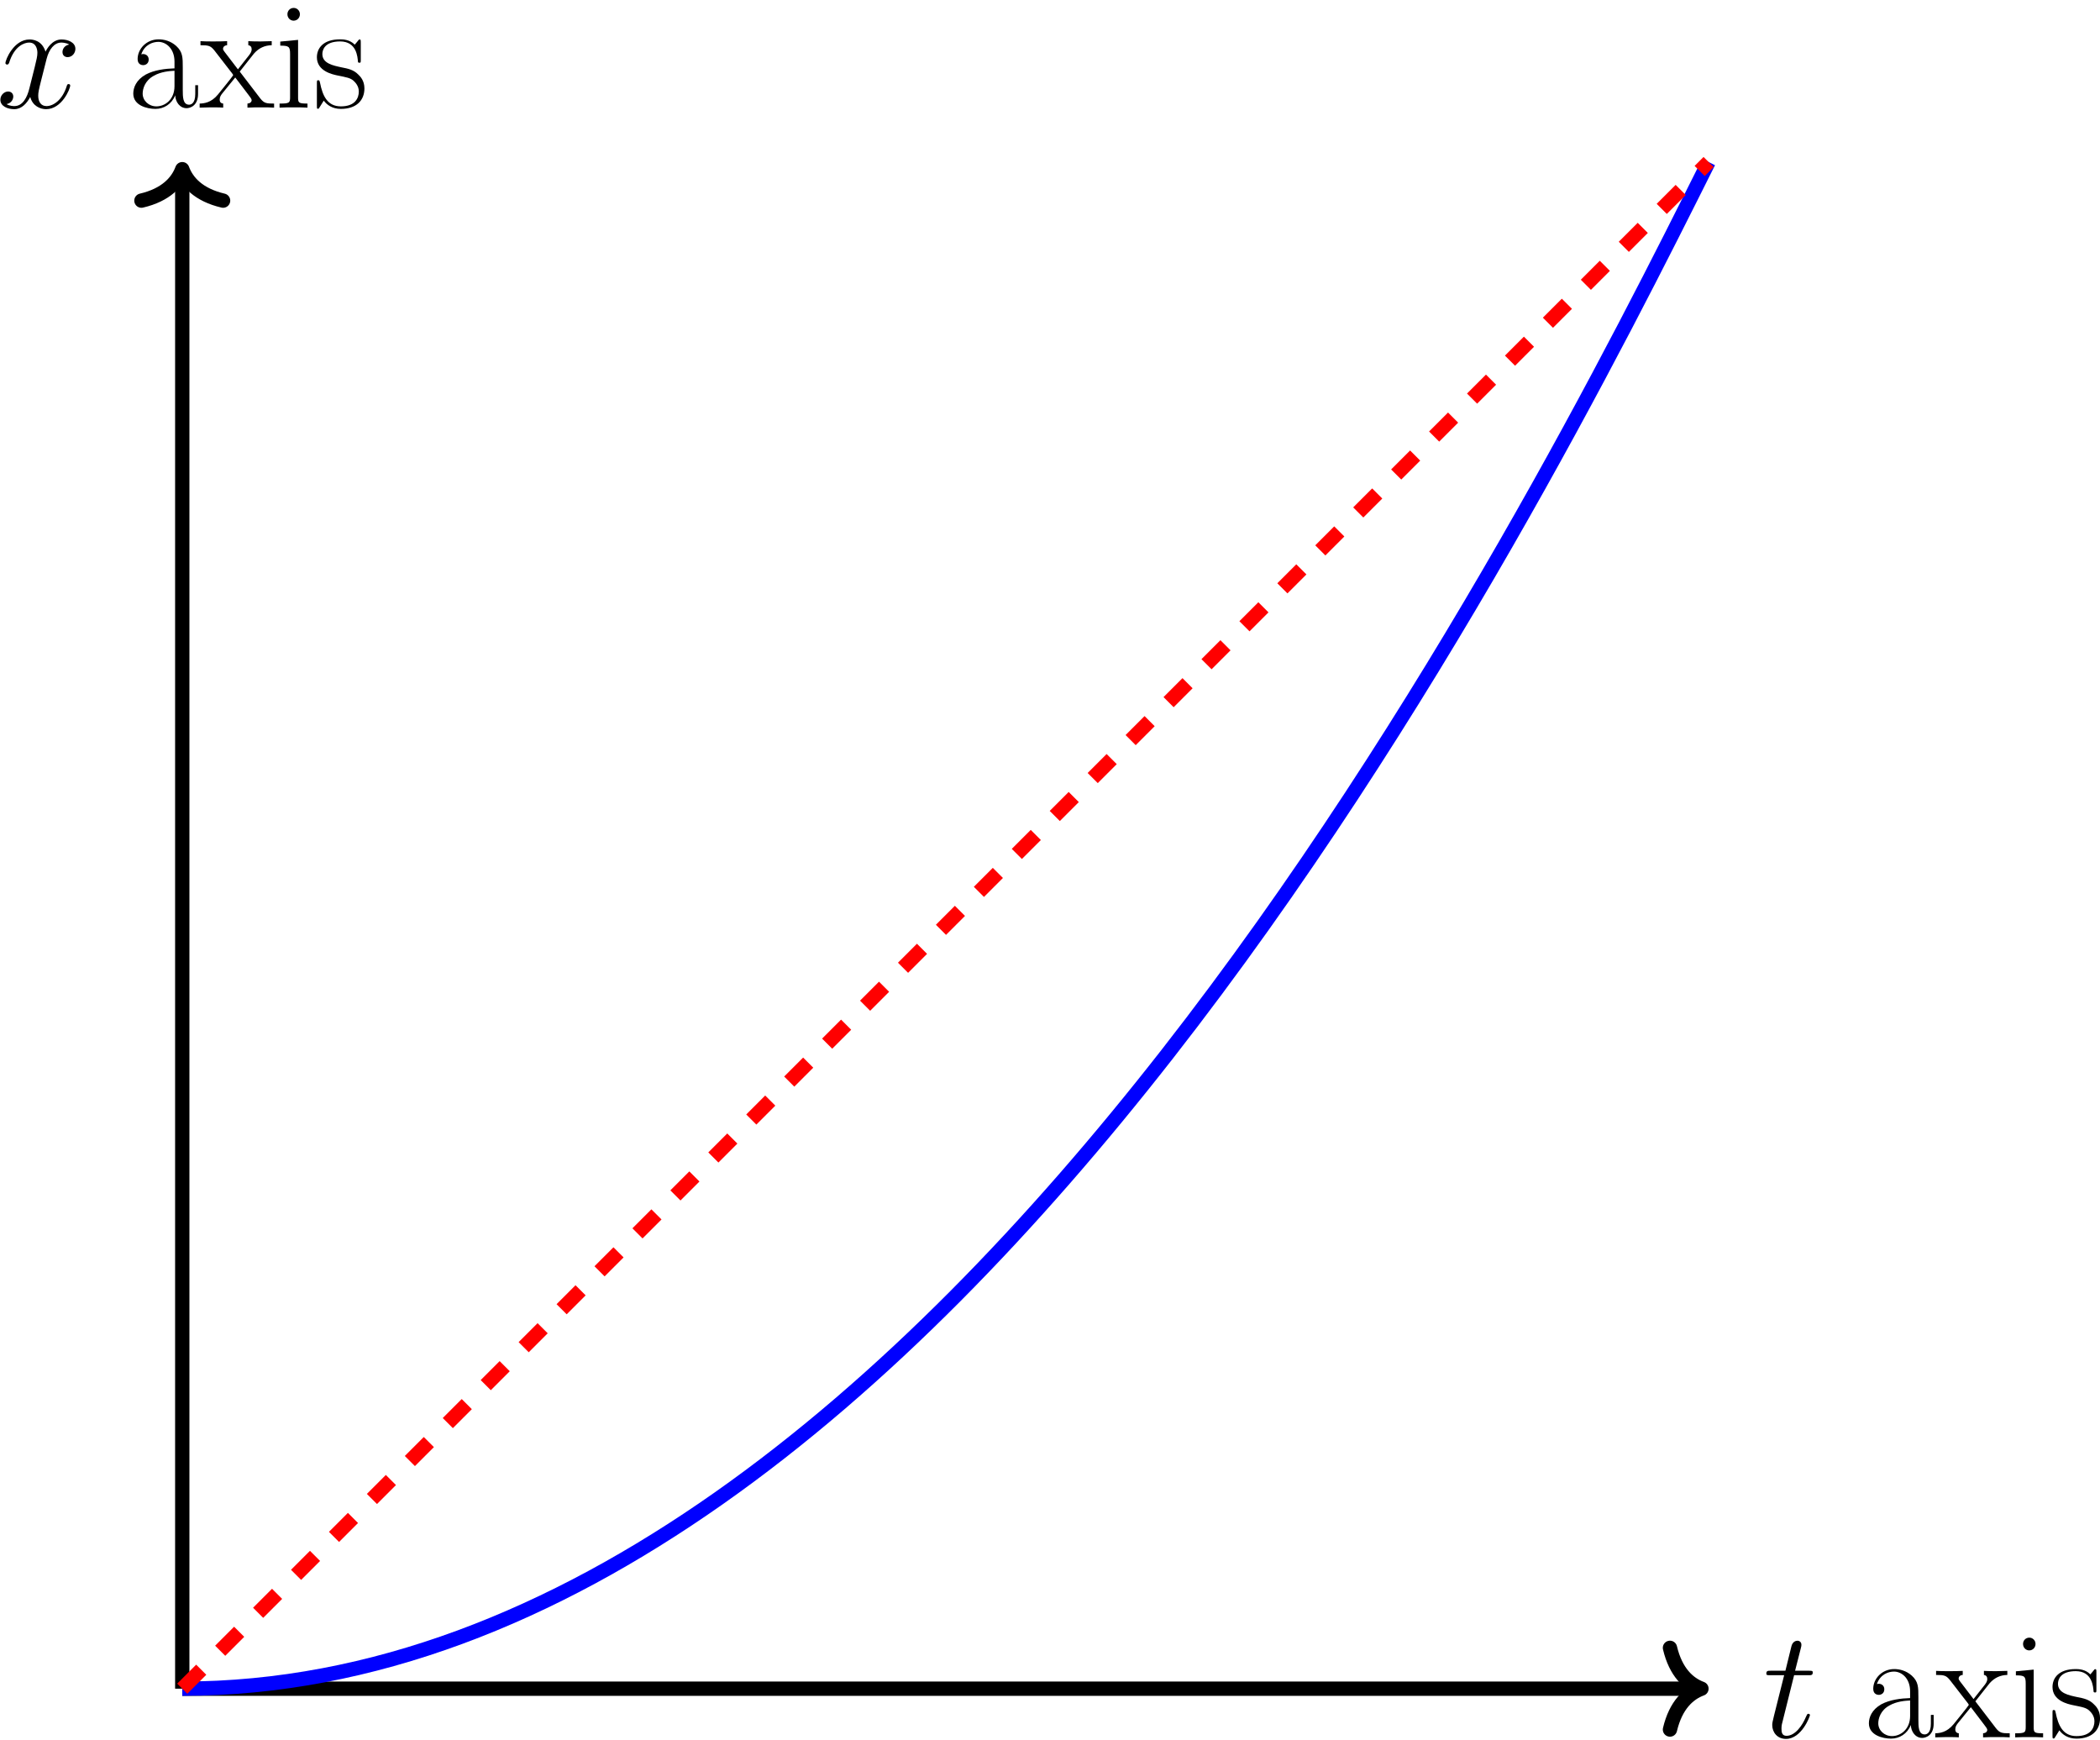
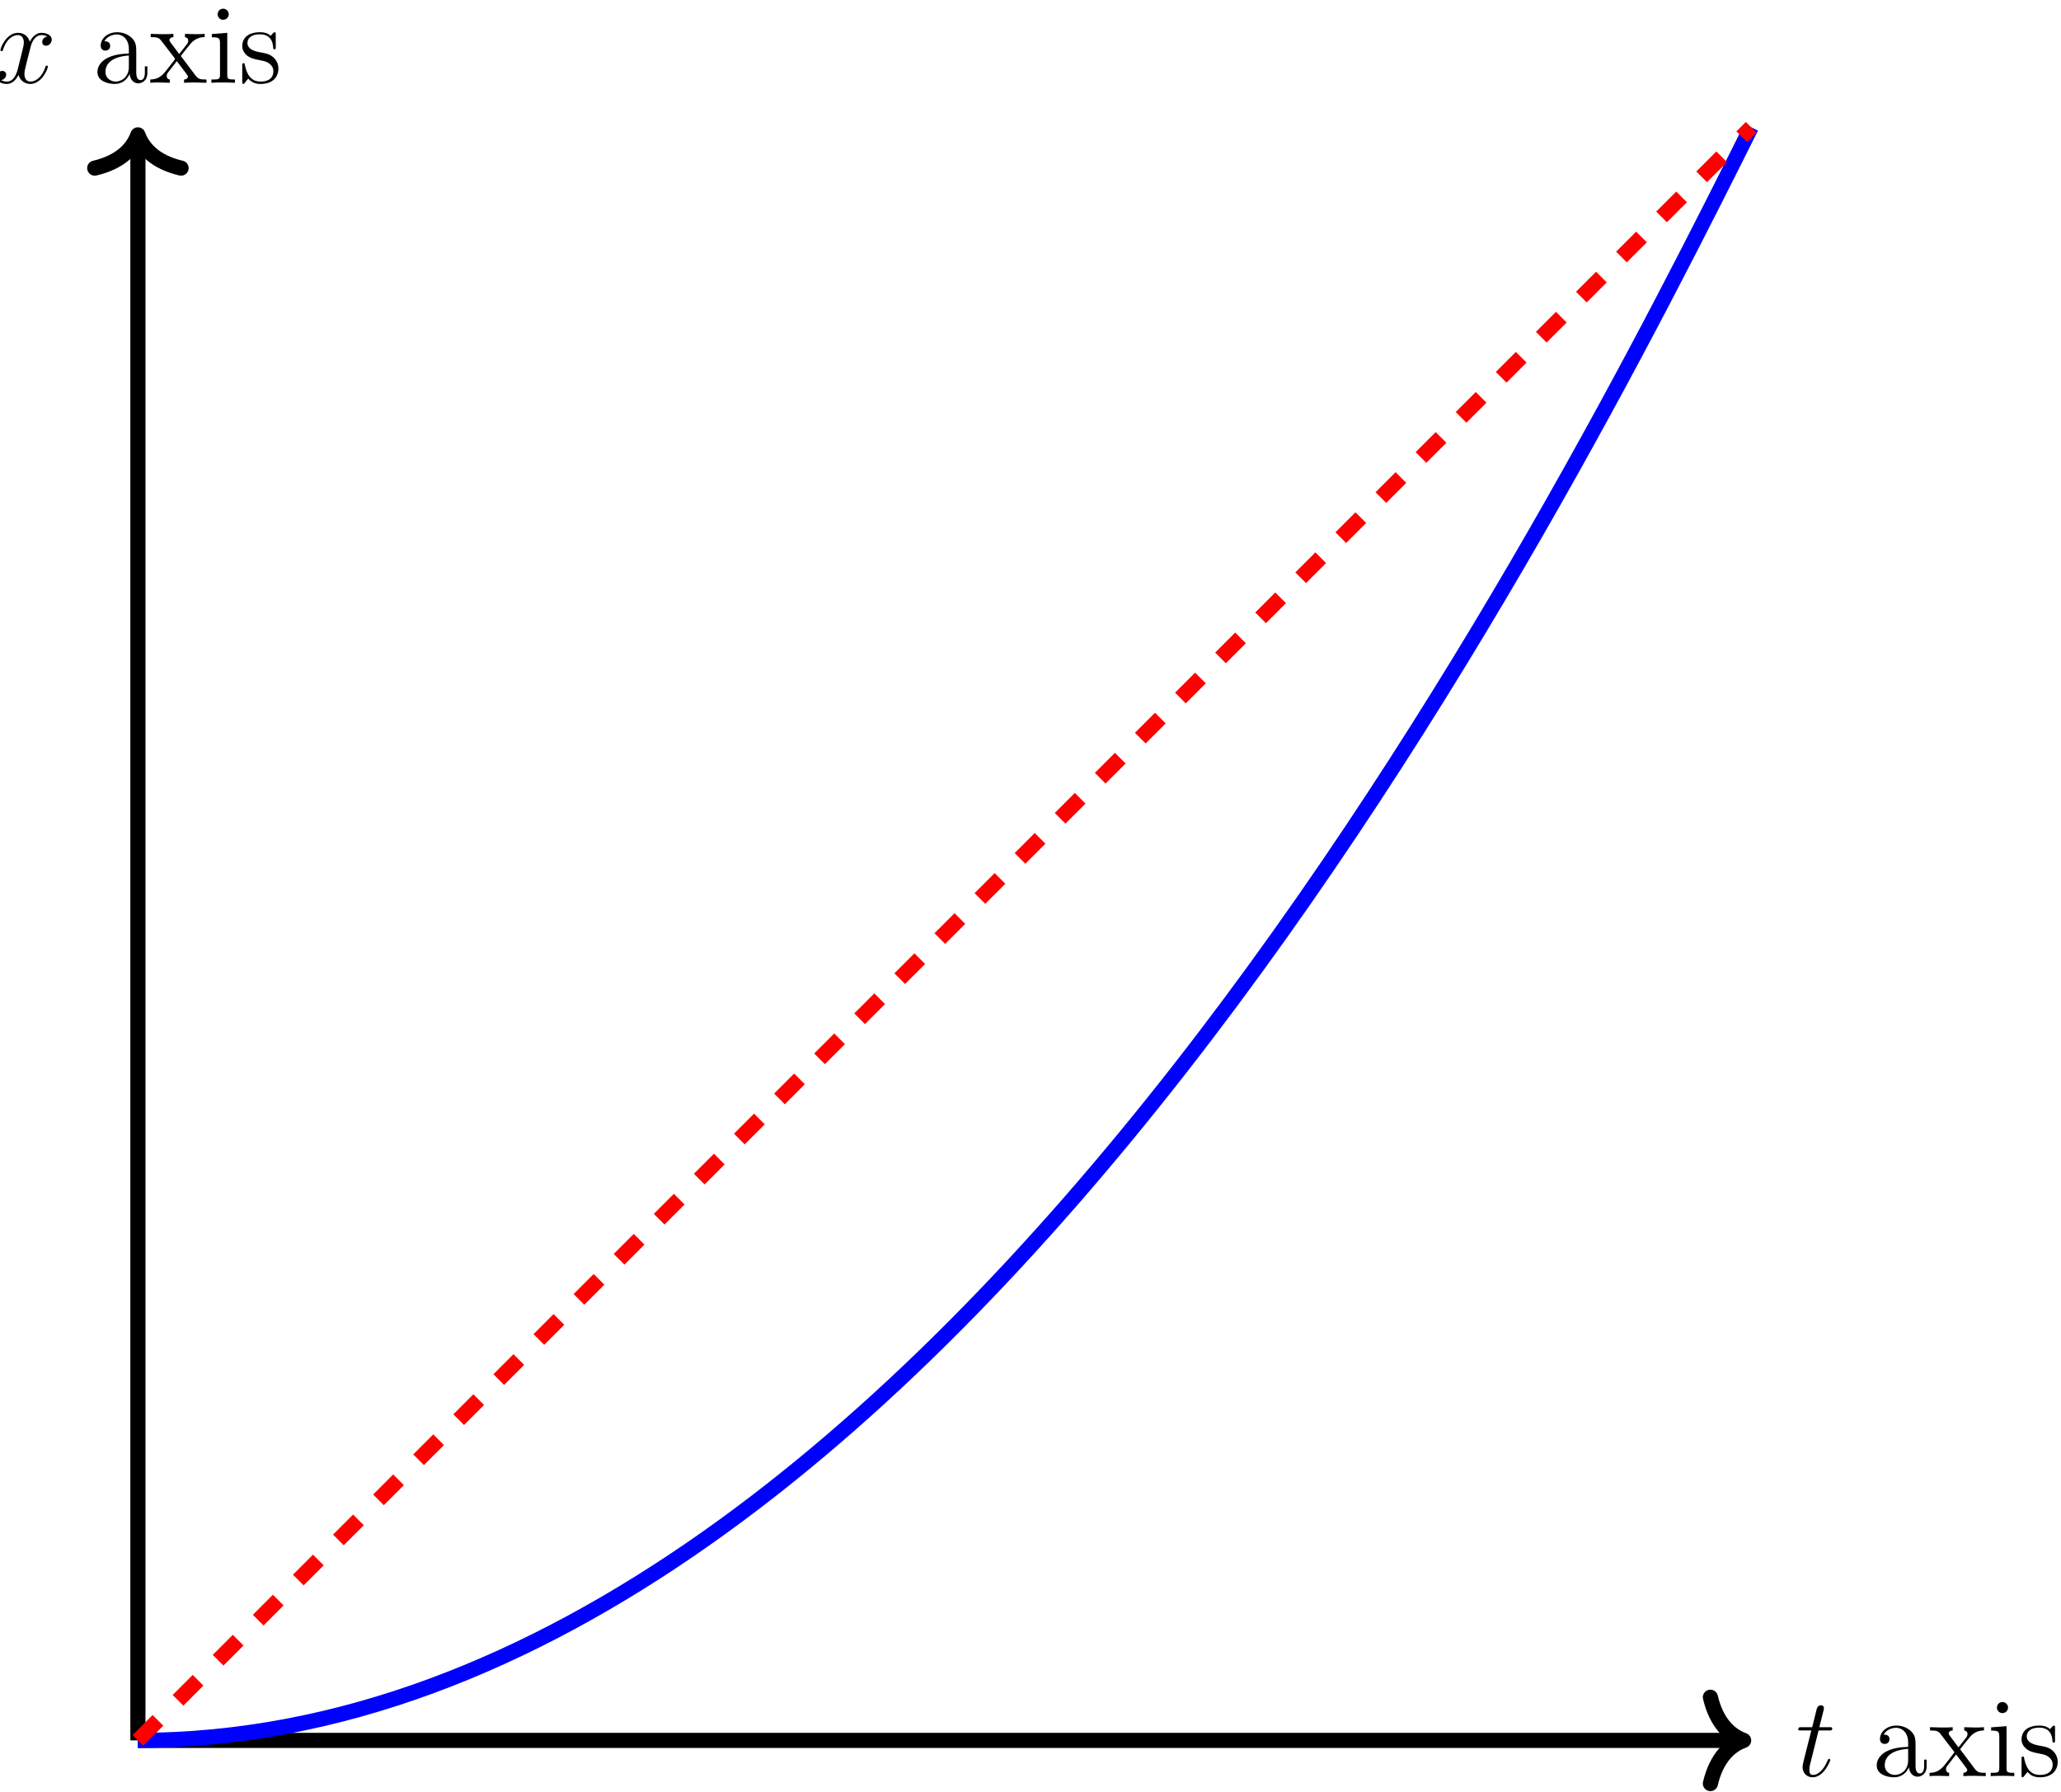
- <svg xmlns="http://www.w3.org/2000/svg" xmlns:xlink="http://www.w3.org/1999/xlink" width="234" height="193.816" viewBox="0 0 234 193.816">
+ <svg xmlns="http://www.w3.org/2000/svg" xmlns:xlink="http://www.w3.org/1999/xlink" width="217.278" height="188.902" viewBox="0 0 217.278 188.902">
  <defs>
    <g>
      <g id="glyph-0-0">
-         <path d="M 5.234 -2.469 C 5.234 -2.562 5.172 -2.625 5.062 -2.625 C 5.062 -2.625 4.953 -2.625 4.922 -2.547 C 4.922 -2.547 4.891 -2.516 4.766 -2.234 C 4.406 -1.375 3.609 -0.172 2.625 -0.172 C 2.094 -0.172 2.062 -0.609 2.062 -0.984 C 2.062 -0.984 2.062 -1.328 2.125 -1.531 L 3.469 -6.922 L 5.047 -6.922 C 5.375 -6.922 5.547 -6.922 5.547 -7.234 C 5.547 -7.422 5.438 -7.422 5.094 -7.422 L 3.578 -7.422 L 4.219 -9.938 C 4.281 -10.172 4.281 -10.203 4.281 -10.328 C 4.281 -10.609 4.062 -10.766 3.844 -10.766 C 3.703 -10.766 3.312 -10.703 3.172 -10.156 L 2.5 -7.422 L 0.875 -7.422 C 0.531 -7.422 0.375 -7.422 0.375 -7.094 C 0.375 -6.922 0.5 -6.922 0.828 -6.922 L 2.359 -6.922 L 1.219 -2.375 C 1.078 -1.781 1.031 -1.594 1.031 -1.375 C 1.031 -0.562 1.594 0.172 2.562 0.172 C 4.312 0.172 5.234 -2.344 5.234 -2.469 Z M 5.234 -2.469 " />
+         <path d="M 3.641 -1.703 C 3.641 -1.781 3.578 -1.812 3.516 -1.812 C 3.516 -1.812 3.438 -1.812 3.422 -1.766 C 3.422 -1.766 3.391 -1.75 3.312 -1.547 C 3.062 -0.953 2.516 -0.125 1.812 -0.125 C 1.453 -0.125 1.438 -0.422 1.438 -0.688 C 1.438 -0.688 1.438 -0.922 1.469 -1.062 L 2.406 -4.812 L 3.5 -4.812 C 3.734 -4.812 3.844 -4.812 3.844 -5.016 C 3.844 -5.156 3.781 -5.156 3.531 -5.156 L 2.484 -5.156 L 2.922 -6.891 C 2.969 -7.062 2.969 -7.094 2.969 -7.172 C 2.969 -7.359 2.828 -7.469 2.672 -7.469 C 2.562 -7.469 2.297 -7.438 2.203 -7.047 L 1.734 -5.156 L 0.609 -5.156 C 0.375 -5.156 0.266 -5.156 0.266 -4.922 C 0.266 -4.812 0.344 -4.812 0.578 -4.812 L 1.641 -4.812 L 0.844 -1.656 C 0.75 -1.234 0.719 -1.109 0.719 -0.953 C 0.719 -0.391 1.109 0.125 1.781 0.125 C 2.984 0.125 3.641 -1.625 3.641 -1.703 Z M 3.641 -1.703 " />
      </g>
      <g id="glyph-0-1">
-         <path d="M 8.266 -2.469 C 8.266 -2.547 8.203 -2.625 8.094 -2.625 C 7.938 -2.625 7.922 -2.531 7.875 -2.391 C 7.406 -0.875 6.406 -0.172 5.625 -0.172 C 5.031 -0.172 4.703 -0.625 4.703 -1.328 C 4.703 -1.703 4.766 -1.984 5.047 -3.109 L 5.641 -5.453 C 5.906 -6.484 6.484 -7.25 7.281 -7.25 C 7.281 -7.25 7.797 -7.25 8.156 -7.031 C 7.609 -6.922 7.406 -6.516 7.406 -6.188 C 7.406 -5.766 7.734 -5.625 7.969 -5.625 C 8.484 -5.625 8.844 -6.078 8.844 -6.547 C 8.844 -7.266 8.031 -7.594 7.297 -7.594 C 6.25 -7.594 5.672 -6.562 5.516 -6.234 C 5.109 -7.531 4.047 -7.594 3.734 -7.594 C 1.984 -7.594 1.047 -5.344 1.047 -4.953 C 1.047 -4.891 1.125 -4.797 1.234 -4.797 C 1.375 -4.797 1.406 -4.906 1.453 -4.969 C 2.031 -6.891 3.188 -7.25 3.688 -7.25 C 4.453 -7.25 4.609 -6.531 4.609 -6.109 C 4.609 -5.734 4.516 -5.344 4.312 -4.516 L 3.719 -2.156 C 3.469 -1.125 2.969 -0.172 2.047 -0.172 C 1.969 -0.172 1.531 -0.172 1.172 -0.391 C 1.797 -0.516 1.922 -1.031 1.922 -1.234 C 1.922 -1.578 1.672 -1.797 1.344 -1.797 C 0.938 -1.797 0.484 -1.422 0.484 -0.875 C 0.484 -0.156 1.297 0.172 2.031 0.172 C 2.859 0.172 3.438 -0.484 3.812 -1.188 C 4.078 -0.172 4.938 0.172 5.578 0.172 C 7.328 0.172 8.266 -2.078 8.266 -2.469 Z M 8.266 -2.469 " />
+         <path d="M 5.734 -1.703 C 5.734 -1.766 5.688 -1.812 5.625 -1.812 C 5.516 -1.812 5.5 -1.75 5.469 -1.656 C 5.141 -0.609 4.453 -0.125 3.906 -0.125 C 3.484 -0.125 3.266 -0.438 3.266 -0.922 C 3.266 -1.188 3.312 -1.375 3.5 -2.156 L 3.922 -3.797 C 4.094 -4.5 4.5 -5.031 5.062 -5.031 C 5.062 -5.031 5.422 -5.031 5.672 -4.875 C 5.281 -4.812 5.141 -4.516 5.141 -4.297 C 5.141 -4 5.359 -3.906 5.531 -3.906 C 5.891 -3.906 6.141 -4.219 6.141 -4.547 C 6.141 -5.047 5.562 -5.266 5.062 -5.266 C 4.344 -5.266 3.938 -4.547 3.828 -4.328 C 3.547 -5.219 2.812 -5.266 2.594 -5.266 C 1.375 -5.266 0.734 -3.703 0.734 -3.438 C 0.734 -3.391 0.781 -3.328 0.859 -3.328 C 0.953 -3.328 0.984 -3.406 1 -3.453 C 1.406 -4.781 2.219 -5.031 2.562 -5.031 C 3.094 -5.031 3.203 -4.531 3.203 -4.25 C 3.203 -3.984 3.125 -3.703 2.984 -3.125 L 2.578 -1.5 C 2.406 -0.781 2.062 -0.125 1.422 -0.125 C 1.359 -0.125 1.062 -0.125 0.812 -0.281 C 1.25 -0.359 1.344 -0.719 1.344 -0.859 C 1.344 -1.094 1.156 -1.25 0.938 -1.25 C 0.641 -1.25 0.328 -0.984 0.328 -0.609 C 0.328 -0.109 0.891 0.125 1.406 0.125 C 1.984 0.125 2.391 -0.328 2.641 -0.828 C 2.828 -0.125 3.438 0.125 3.875 0.125 C 5.094 0.125 5.734 -1.453 5.734 -1.703 Z M 5.734 -1.703 " />
      </g>
      <g id="glyph-1-0">
-         <path d="M 7.734 -1.531 L 7.734 -2.5 L 7.422 -2.5 L 7.422 -1.516 C 7.422 -0.469 6.953 -0.328 6.734 -0.328 C 6.031 -0.328 6.031 -1.219 6.031 -1.984 L 6.031 -4.453 C 6.031 -5.594 6.031 -6.203 5.297 -6.875 C 4.672 -7.438 3.922 -7.609 3.344 -7.609 C 1.984 -7.609 1 -6.547 1 -5.406 C 1 -4.766 1.516 -4.734 1.625 -4.734 C 1.844 -4.734 2.234 -4.875 2.234 -5.359 C 2.234 -5.781 1.906 -5.969 1.625 -5.969 C 1.547 -5.969 1.469 -5.953 1.406 -5.938 C 1.781 -7.031 2.703 -7.328 3.312 -7.328 C 4.172 -7.328 5.109 -6.578 5.109 -5.125 L 5.109 -4.375 C 4.094 -4.344 2.875 -4.203 1.906 -3.688 C 0.828 -3.078 0.516 -2.219 0.516 -1.562 C 0.516 -0.234 2.062 0.141 2.984 0.141 C 3.922 0.141 4.797 -0.391 5.188 -1.375 C 5.219 -0.625 5.703 0.062 6.453 0.062 C 6.812 0.062 7.734 -0.172 7.734 -1.531 Z M 5.109 -2.391 C 5.109 -0.891 4.047 -0.141 3.094 -0.141 C 2.234 -0.141 1.562 -0.781 1.562 -1.562 C 1.562 -2.078 1.797 -3 2.797 -3.547 C 3.609 -4.016 4.562 -4.078 5.109 -4.109 Z M 5.109 -2.391 " />
+         <path d="M 5.672 -1.062 L 5.672 -1.734 L 5.406 -1.734 L 5.406 -1.062 C 5.406 -0.375 5.109 -0.281 4.953 -0.281 C 4.5 -0.281 4.5 -0.922 4.5 -1.094 L 4.5 -3.188 C 4.5 -3.844 4.5 -4.312 3.969 -4.781 C 3.547 -5.156 3.016 -5.328 2.484 -5.328 C 1.5 -5.328 0.75 -4.688 0.75 -3.906 C 0.75 -3.562 0.984 -3.391 1.25 -3.391 C 1.547 -3.391 1.75 -3.594 1.75 -3.891 C 1.75 -4.375 1.312 -4.375 1.141 -4.375 C 1.406 -4.875 1.984 -5.094 2.469 -5.094 C 3.016 -5.094 3.719 -4.641 3.719 -3.562 L 3.719 -3.078 C 1.312 -3.047 0.406 -2.047 0.406 -1.125 C 0.406 -0.172 1.5 0.125 2.234 0.125 C 3.031 0.125 3.562 -0.359 3.797 -0.938 C 3.844 -0.375 4.203 0.062 4.719 0.062 C 4.969 0.062 5.672 -0.109 5.672 -1.062 Z M 3.719 -1.688 C 3.719 -0.516 2.844 -0.125 2.328 -0.125 C 1.75 -0.125 1.25 -0.547 1.25 -1.125 C 1.25 -2.703 3.281 -2.844 3.719 -2.875 Z M 3.719 -1.688 " />
      </g>
      <g id="glyph-1-1">
-         <path d="M 8.312 0 L 8.312 -0.453 C 7.453 -0.453 7.203 -0.484 6.781 -1.016 L 4.484 -4.016 L 6.062 -6.016 C 6.625 -6.656 7.281 -6.938 8.047 -6.953 L 8.047 -7.406 L 6.828 -7.375 C 6.375 -7.375 5.844 -7.375 5.438 -7.406 L 5.438 -6.953 C 5.688 -6.922 5.812 -6.75 5.812 -6.516 C 5.812 -6.203 5.641 -6.016 5.562 -5.891 L 4.281 -4.266 L 2.766 -6.25 C 2.625 -6.438 2.625 -6.469 2.625 -6.562 C 2.625 -6.766 2.797 -6.938 3.078 -6.953 L 3.078 -7.406 C 2.672 -7.375 1.922 -7.375 1.5 -7.375 C 1.031 -7.375 0.484 -7.375 0.109 -7.406 L 0.109 -6.953 C 1.031 -6.953 1.234 -6.891 1.656 -6.375 L 3.641 -3.812 C 3.672 -3.766 3.75 -3.672 3.75 -3.609 C 3.75 -3.547 2.25 -1.703 2.062 -1.469 C 1.297 -0.531 0.484 -0.469 0.016 -0.453 L 0.016 0 L 1.219 -0.031 C 1.562 -0.031 2.328 -0.031 2.641 0 L 2.641 -0.453 C 2.531 -0.469 2.25 -0.5 2.25 -0.891 C 2.25 -1.203 2.391 -1.391 2.547 -1.594 L 3.984 -3.359 L 5.469 -1.406 C 5.609 -1.219 5.812 -0.969 5.812 -0.844 C 5.812 -0.609 5.609 -0.469 5.344 -0.453 L 5.344 0 C 5.75 -0.031 6.484 -0.031 6.922 -0.031 C 7.391 -0.031 7.938 -0.031 8.312 0 Z M 8.312 0 " />
+         <path d="M 6.047 0 L 6.047 -0.344 C 5.422 -0.344 5.203 -0.375 4.906 -0.75 L 3.344 -2.828 C 3.688 -3.281 4.203 -3.922 4.422 -4.172 C 4.906 -4.719 5.469 -4.812 5.859 -4.812 L 5.859 -5.156 C 5.344 -5.125 5.312 -5.125 4.859 -5.125 L 3.781 -5.156 L 3.781 -4.812 C 3.938 -4.781 4.125 -4.703 4.125 -4.438 C 4.125 -4.234 4.016 -4.094 3.938 -4 L 3.172 -3.031 L 2.25 -4.266 C 2.219 -4.312 2.141 -4.422 2.141 -4.5 C 2.141 -4.578 2.203 -4.797 2.562 -4.812 L 2.562 -5.156 C 2.266 -5.125 1.656 -5.125 1.328 -5.125 L 0.172 -5.156 L 0.172 -4.812 C 0.781 -4.812 1.016 -4.781 1.266 -4.453 L 2.672 -2.625 C 2.688 -2.609 2.734 -2.531 2.734 -2.5 C 2.734 -2.469 1.812 -1.297 1.688 -1.141 C 1.156 -0.484 0.641 -0.359 0.125 -0.344 L 0.125 0 C 0.578 -0.031 0.594 -0.031 1.109 -0.031 L 2.188 0 L 2.188 -0.344 C 1.906 -0.375 1.859 -0.562 1.859 -0.734 C 1.859 -0.922 1.938 -1.016 2.062 -1.172 L 2.922 -2.281 L 3.891 -1 C 4.094 -0.734 4.094 -0.719 4.094 -0.641 C 4.094 -0.547 4 -0.359 3.688 -0.344 L 3.688 0 C 4 -0.031 4.578 -0.031 4.906 -0.031 Z M 6.047 0 " />
      </g>
      <g id="glyph-1-2">
-         <path d="M 3.688 0 L 3.688 -0.453 C 2.672 -0.453 2.641 -0.547 2.641 -1.172 L 2.641 -7.547 L 0.656 -7.359 L 0.656 -6.906 C 1.625 -6.906 1.75 -6.797 1.75 -5.969 L 1.75 -1.188 C 1.75 -0.531 1.688 -0.453 0.578 -0.453 L 0.578 0 C 1 -0.031 1.734 -0.031 2.172 -0.031 C 2.578 -0.031 3.281 -0.031 3.688 0 Z M 2.844 -10.406 C 2.844 -10.812 2.516 -11.109 2.156 -11.109 C 1.734 -11.109 1.453 -10.781 1.453 -10.406 C 1.453 -9.984 1.781 -9.688 2.141 -9.688 C 2.547 -9.688 2.844 -10.016 2.844 -10.406 Z M 2.844 -10.406 " />
+         <path d="M 2.875 0 L 2.875 -0.344 C 2.109 -0.344 2.062 -0.406 2.062 -0.875 L 2.062 -5.266 L 0.438 -5.141 L 0.438 -4.797 C 1.188 -4.797 1.297 -4.719 1.297 -4.141 L 1.297 -0.891 C 1.297 -0.344 1.172 -0.344 0.391 -0.344 L 0.391 0 C 0.734 -0.031 1.297 -0.031 1.656 -0.031 C 1.781 -0.031 2.469 -0.031 2.875 0 Z M 2.219 -7.219 C 2.219 -7.578 1.922 -7.812 1.641 -7.812 C 1.297 -7.812 1.047 -7.547 1.047 -7.219 C 1.047 -6.906 1.312 -6.641 1.625 -6.641 C 1.984 -6.641 2.219 -6.938 2.219 -7.219 Z M 2.219 -7.219 " />
      </g>
      <g id="glyph-1-3">
-         <path d="M 5.734 -2.141 C 5.734 -3.016 5.266 -3.484 5.047 -3.688 C 4.531 -4.219 3.922 -4.344 3.203 -4.484 C 2.25 -4.688 1.047 -4.922 1.047 -5.969 C 1.047 -6.422 1.297 -7.375 3.031 -7.375 C 4.875 -7.375 4.969 -5.641 5.016 -5.094 C 5.031 -5.016 5.109 -5 5.172 -5 C 5.328 -5 5.328 -5.047 5.328 -5.344 L 5.328 -7.266 C 5.328 -7.578 5.297 -7.594 5.203 -7.594 C 5.125 -7.594 5.109 -7.578 4.906 -7.312 C 4.859 -7.25 4.703 -7.078 4.656 -7.016 C 4.094 -7.594 3.328 -7.609 3.031 -7.609 C 1.125 -7.609 0.438 -6.609 0.438 -5.609 C 0.438 -4.062 2.188 -3.703 2.688 -3.594 C 3.766 -3.375 4.156 -3.312 4.516 -3 C 4.734 -2.797 5.109 -2.406 5.109 -1.797 C 5.109 -1.062 4.703 -0.141 3.109 -0.141 C 1.625 -0.141 1.078 -1.281 0.781 -2.797 C 0.719 -3.031 0.719 -3.047 0.578 -3.047 C 0.453 -3.047 0.438 -3.031 0.438 -2.688 L 0.438 -0.203 C 0.438 0.109 0.453 0.125 0.547 0.125 C 0.641 0.125 0.656 0.109 0.734 -0.031 L 1.203 -0.781 C 1.547 -0.312 2.156 0.141 3.109 0.141 C 4.828 0.141 5.734 -0.797 5.734 -2.141 Z M 5.734 -2.141 " />
+         <path d="M 4.203 -1.516 C 4.203 -2.156 3.812 -2.547 3.703 -2.656 C 3.281 -3.031 2.953 -3.094 2.156 -3.234 C 1.812 -3.312 0.938 -3.484 0.938 -4.203 C 0.938 -4.562 1.188 -5.109 2.266 -5.109 C 3.562 -5.109 3.641 -4 3.656 -3.641 C 3.672 -3.531 3.75 -3.531 3.797 -3.531 C 3.922 -3.531 3.922 -3.594 3.922 -3.812 L 3.922 -5.062 C 3.922 -5.266 3.922 -5.328 3.797 -5.328 C 3.703 -5.328 3.484 -5.062 3.391 -4.953 C 3.031 -5.266 2.656 -5.328 2.266 -5.328 C 0.828 -5.328 0.391 -4.547 0.391 -3.891 C 0.391 -3.75 0.391 -3.328 0.844 -2.922 C 1.234 -2.578 1.641 -2.5 2.188 -2.391 C 2.844 -2.266 3 -2.219 3.297 -1.984 C 3.516 -1.812 3.672 -1.547 3.672 -1.203 C 3.672 -0.688 3.375 -0.125 2.312 -0.125 C 1.531 -0.125 0.953 -0.578 0.688 -1.766 C 0.641 -1.984 0.641 -2.016 0.641 -2.016 C 0.609 -2.062 0.562 -2.062 0.531 -2.062 C 0.391 -2.062 0.391 -2 0.391 -1.781 L 0.391 -0.156 C 0.391 0.062 0.391 0.125 0.516 0.125 C 0.578 0.125 0.578 0.109 0.781 -0.141 C 0.844 -0.234 0.844 -0.25 1.031 -0.438 C 1.484 0.125 2.125 0.125 2.328 0.125 C 3.578 0.125 4.203 -0.578 4.203 -1.516 Z M 4.203 -1.516 " />
      </g>
    </g>
    <clipPath id="clip-0">
-       <path clip-rule="nonzero" d="M 185 182 L 191 182 L 191 193.723 L 185 193.723 Z M 185 182 " />
+       <path clip-rule="nonzero" d="M 179 178 L 185 178 L 185 188.852 L 179 188.852 Z M 179 178 " />
    </clipPath>
    <clipPath id="clip-1">
-       <path clip-rule="nonzero" d="M 196 182 L 202 182 L 202 193.723 L 196 193.723 Z M 196 182 " />
+       <path clip-rule="nonzero" d="M 213 181 L 216.918 181 L 216.918 188 L 213 188 Z M 213 181 " />
    </clipPath>
    <clipPath id="clip-2">
-       <path clip-rule="nonzero" d="M 208 182 L 234 182 L 234 193.723 L 208 193.723 Z M 208 182 " />
-     </clipPath>
-     <clipPath id="clip-3">
-       <path clip-rule="nonzero" d="M 0 0 L 213 0 L 213 193.723 L 0 193.723 Z M 0 0 " />
+       <path clip-rule="nonzero" d="M 0 0 L 208 0 L 208 188.852 L 0 188.852 Z M 0 0 " />
    </clipPath>
  </defs>
-   <path fill="none" stroke-width="1.594" stroke-linecap="butt" stroke-linejoin="miter" stroke="rgb(0%, 0%, 0%)" stroke-opacity="1" stroke-miterlimit="10" d="M 0.002 0.001 L 168.486 0.001 " transform="matrix(1, 0, 0, -1, 20.307, 188.13)" />
+   <path fill="none" stroke-width="1.594" stroke-linecap="butt" stroke-linejoin="miter" stroke="rgb(0%, 0%, 0%)" stroke-opacity="1" stroke-miterlimit="10" d="M 0.001 0 L 168.485 0 " transform="matrix(1, 0, 0, -1, 14.538, 183.504)" />
  <g clip-path="url(#clip-0)">
-     <path fill="none" stroke-width="1.594" stroke-linecap="round" stroke-linejoin="round" stroke="rgb(0%, 0%, 0%)" stroke-opacity="1" stroke-miterlimit="10" d="M -3.509 4.552 C -2.864 1.821 -1.438 0.532 -0.001 0.001 C -1.438 -0.53 -2.864 -1.819 -3.509 -4.55 " transform="matrix(1, 0, 0, -1, 189.5908, 188.13)" />
+     <path fill="none" stroke-width="1.594" stroke-linecap="round" stroke-linejoin="round" stroke="rgb(0%, 0%, 0%)" stroke-opacity="1" stroke-miterlimit="10" d="M -3.505 4.551 C -2.865 1.82 -1.439 0.531 -0.002 0 C -1.439 -0.531 -2.865 -1.82 -3.505 -4.551 " transform="matrix(1, 0, 0, -1, 183.8218, 183.504)" />
+   </g>
+   <g fill="rgb(0%, 0%, 0%)" fill-opacity="1">
+     <use xlink:href="#glyph-0-0" x="189.315" y="187.269" />
+   </g>
+   <g fill="rgb(0%, 0%, 0%)" fill-opacity="1">
+     <use xlink:href="#glyph-1-0" x="197.444" y="187.269" />
+   </g>
+   <g fill="rgb(0%, 0%, 0%)" fill-opacity="1">
+     <use xlink:href="#glyph-1-1" x="203.297" y="187.269" />
+   </g>
+   <g fill="rgb(0%, 0%, 0%)" fill-opacity="1">
+     <use xlink:href="#glyph-1-2" x="209.476" y="187.269" />
  </g>
  <g clip-path="url(#clip-1)">
    <g fill="rgb(0%, 0%, 0%)" fill-opacity="1">
-       <use xlink:href="#glyph-0-0" x="196.446" y="193.551" />
+       <use xlink:href="#glyph-1-3" x="212.727" y="187.269" />
    </g>
  </g>
-   <g clip-path="url(#clip-2)">
-     <g fill="rgb(0%, 0%, 0%)" fill-opacity="1">
-       <use xlink:href="#glyph-1-0" x="207.732" y="193.551" />
-       <use xlink:href="#glyph-1-1" x="215.627" y="193.551" />
-       <use xlink:href="#glyph-1-2" x="223.972" y="193.551" />
-       <use xlink:href="#glyph-1-3" x="228.27" y="193.551" />
-     </g>
-   </g>
-   <path fill="none" stroke-width="1.594" stroke-linecap="butt" stroke-linejoin="miter" stroke="rgb(0%, 0%, 0%)" stroke-opacity="1" stroke-miterlimit="10" d="M 0.002 0.001 L 0.002 168.485 " transform="matrix(1, 0, 0, -1, 20.307, 188.13)" />
-   <path fill="none" stroke-width="1.594" stroke-linecap="round" stroke-linejoin="round" stroke="rgb(0%, 0%, 0%)" stroke-opacity="1" stroke-miterlimit="10" d="M -3.505 4.549 C -2.865 1.819 -1.439 0.53 -0.001 -0.002 C -1.439 -0.533 -2.865 -1.822 -3.505 -4.552 " transform="matrix(0, -1, -1, 0, 20.307, 18.84617)" />
+   <path fill="none" stroke-width="1.594" stroke-linecap="butt" stroke-linejoin="miter" stroke="rgb(0%, 0%, 0%)" stroke-opacity="1" stroke-miterlimit="10" d="M 0.001 0 L 0.001 168.488 " transform="matrix(1, 0, 0, -1, 14.538, 183.504)" />
+   <path fill="none" stroke-width="1.594" stroke-linecap="round" stroke-linejoin="round" stroke="rgb(0%, 0%, 0%)" stroke-opacity="1" stroke-miterlimit="10" d="M -3.506 4.55 C -2.866 1.819 -1.44 0.53 0.001 -0.001 C -1.44 -0.532 -2.866 -1.821 -3.506 -4.552 " transform="matrix(0, -1, -1, 0, 14.538, 14.22017)" />
  <g fill="rgb(0%, 0%, 0%)" fill-opacity="1">
-     <use xlink:href="#glyph-0-1" x="-0.443" y="11.991" />
+     <use xlink:href="#glyph-0-1" x="-0.689" y="8.727" />
  </g>
  <g fill="rgb(0%, 0%, 0%)" fill-opacity="1">
-     <use xlink:href="#glyph-1-0" x="14.335" y="11.991" />
-     <use xlink:href="#glyph-1-1" x="22.23" y="11.991" />
-     <use xlink:href="#glyph-1-2" x="30.574" y="11.991" />
-     <use xlink:href="#glyph-1-3" x="34.873" y="11.991" />
+     <use xlink:href="#glyph-1-0" x="9.865" y="8.727" />
  </g>
-   <g clip-path="url(#clip-3)">
-     <path fill="none" stroke-width="1.594" stroke-linecap="butt" stroke-linejoin="miter" stroke="rgb(0%, 0%, 100%)" stroke-opacity="1" stroke-miterlimit="10" d="M 0.002 0.001 C 85.041 0.001 150.947 131.81 170.08 170.079 " transform="matrix(1, 0, 0, -1, 20.307, 188.13)" />
-     <path fill="none" stroke-width="1.594" stroke-linecap="butt" stroke-linejoin="miter" stroke="rgb(100%, 0%, 0%)" stroke-opacity="1" stroke-dasharray="2.989 2.989" stroke-miterlimit="10" d="M 0.002 0.001 L 170.08 170.079 " transform="matrix(1, 0, 0, -1, 20.307, 188.13)" />
+   <g fill="rgb(0%, 0%, 0%)" fill-opacity="1">
+     <use xlink:href="#glyph-1-1" x="15.718" y="8.727" />
+   </g>
+   <g fill="rgb(0%, 0%, 0%)" fill-opacity="1">
+     <use xlink:href="#glyph-1-2" x="21.896" y="8.727" />
+   </g>
+   <g fill="rgb(0%, 0%, 0%)" fill-opacity="1">
+     <use xlink:href="#glyph-1-3" x="25.148" y="8.727" />
+   </g>
+   <g clip-path="url(#clip-2)">
+     <path fill="none" stroke-width="1.594" stroke-linecap="butt" stroke-linejoin="miter" stroke="rgb(0%, 0%, 100%)" stroke-opacity="1" stroke-miterlimit="10" d="M 0.001 0 C 85.04 0 150.946 131.813 170.079 170.082 " transform="matrix(1, 0, 0, -1, 14.538, 183.504)" />
+     <path fill="none" stroke-width="1.594" stroke-linecap="butt" stroke-linejoin="miter" stroke="rgb(100%, 0%, 0%)" stroke-opacity="1" stroke-dasharray="2.989 2.989" stroke-miterlimit="10" d="M 0.001 0 L 170.079 170.082 " transform="matrix(1, 0, 0, -1, 14.538, 183.504)" />
  </g>
</svg>
